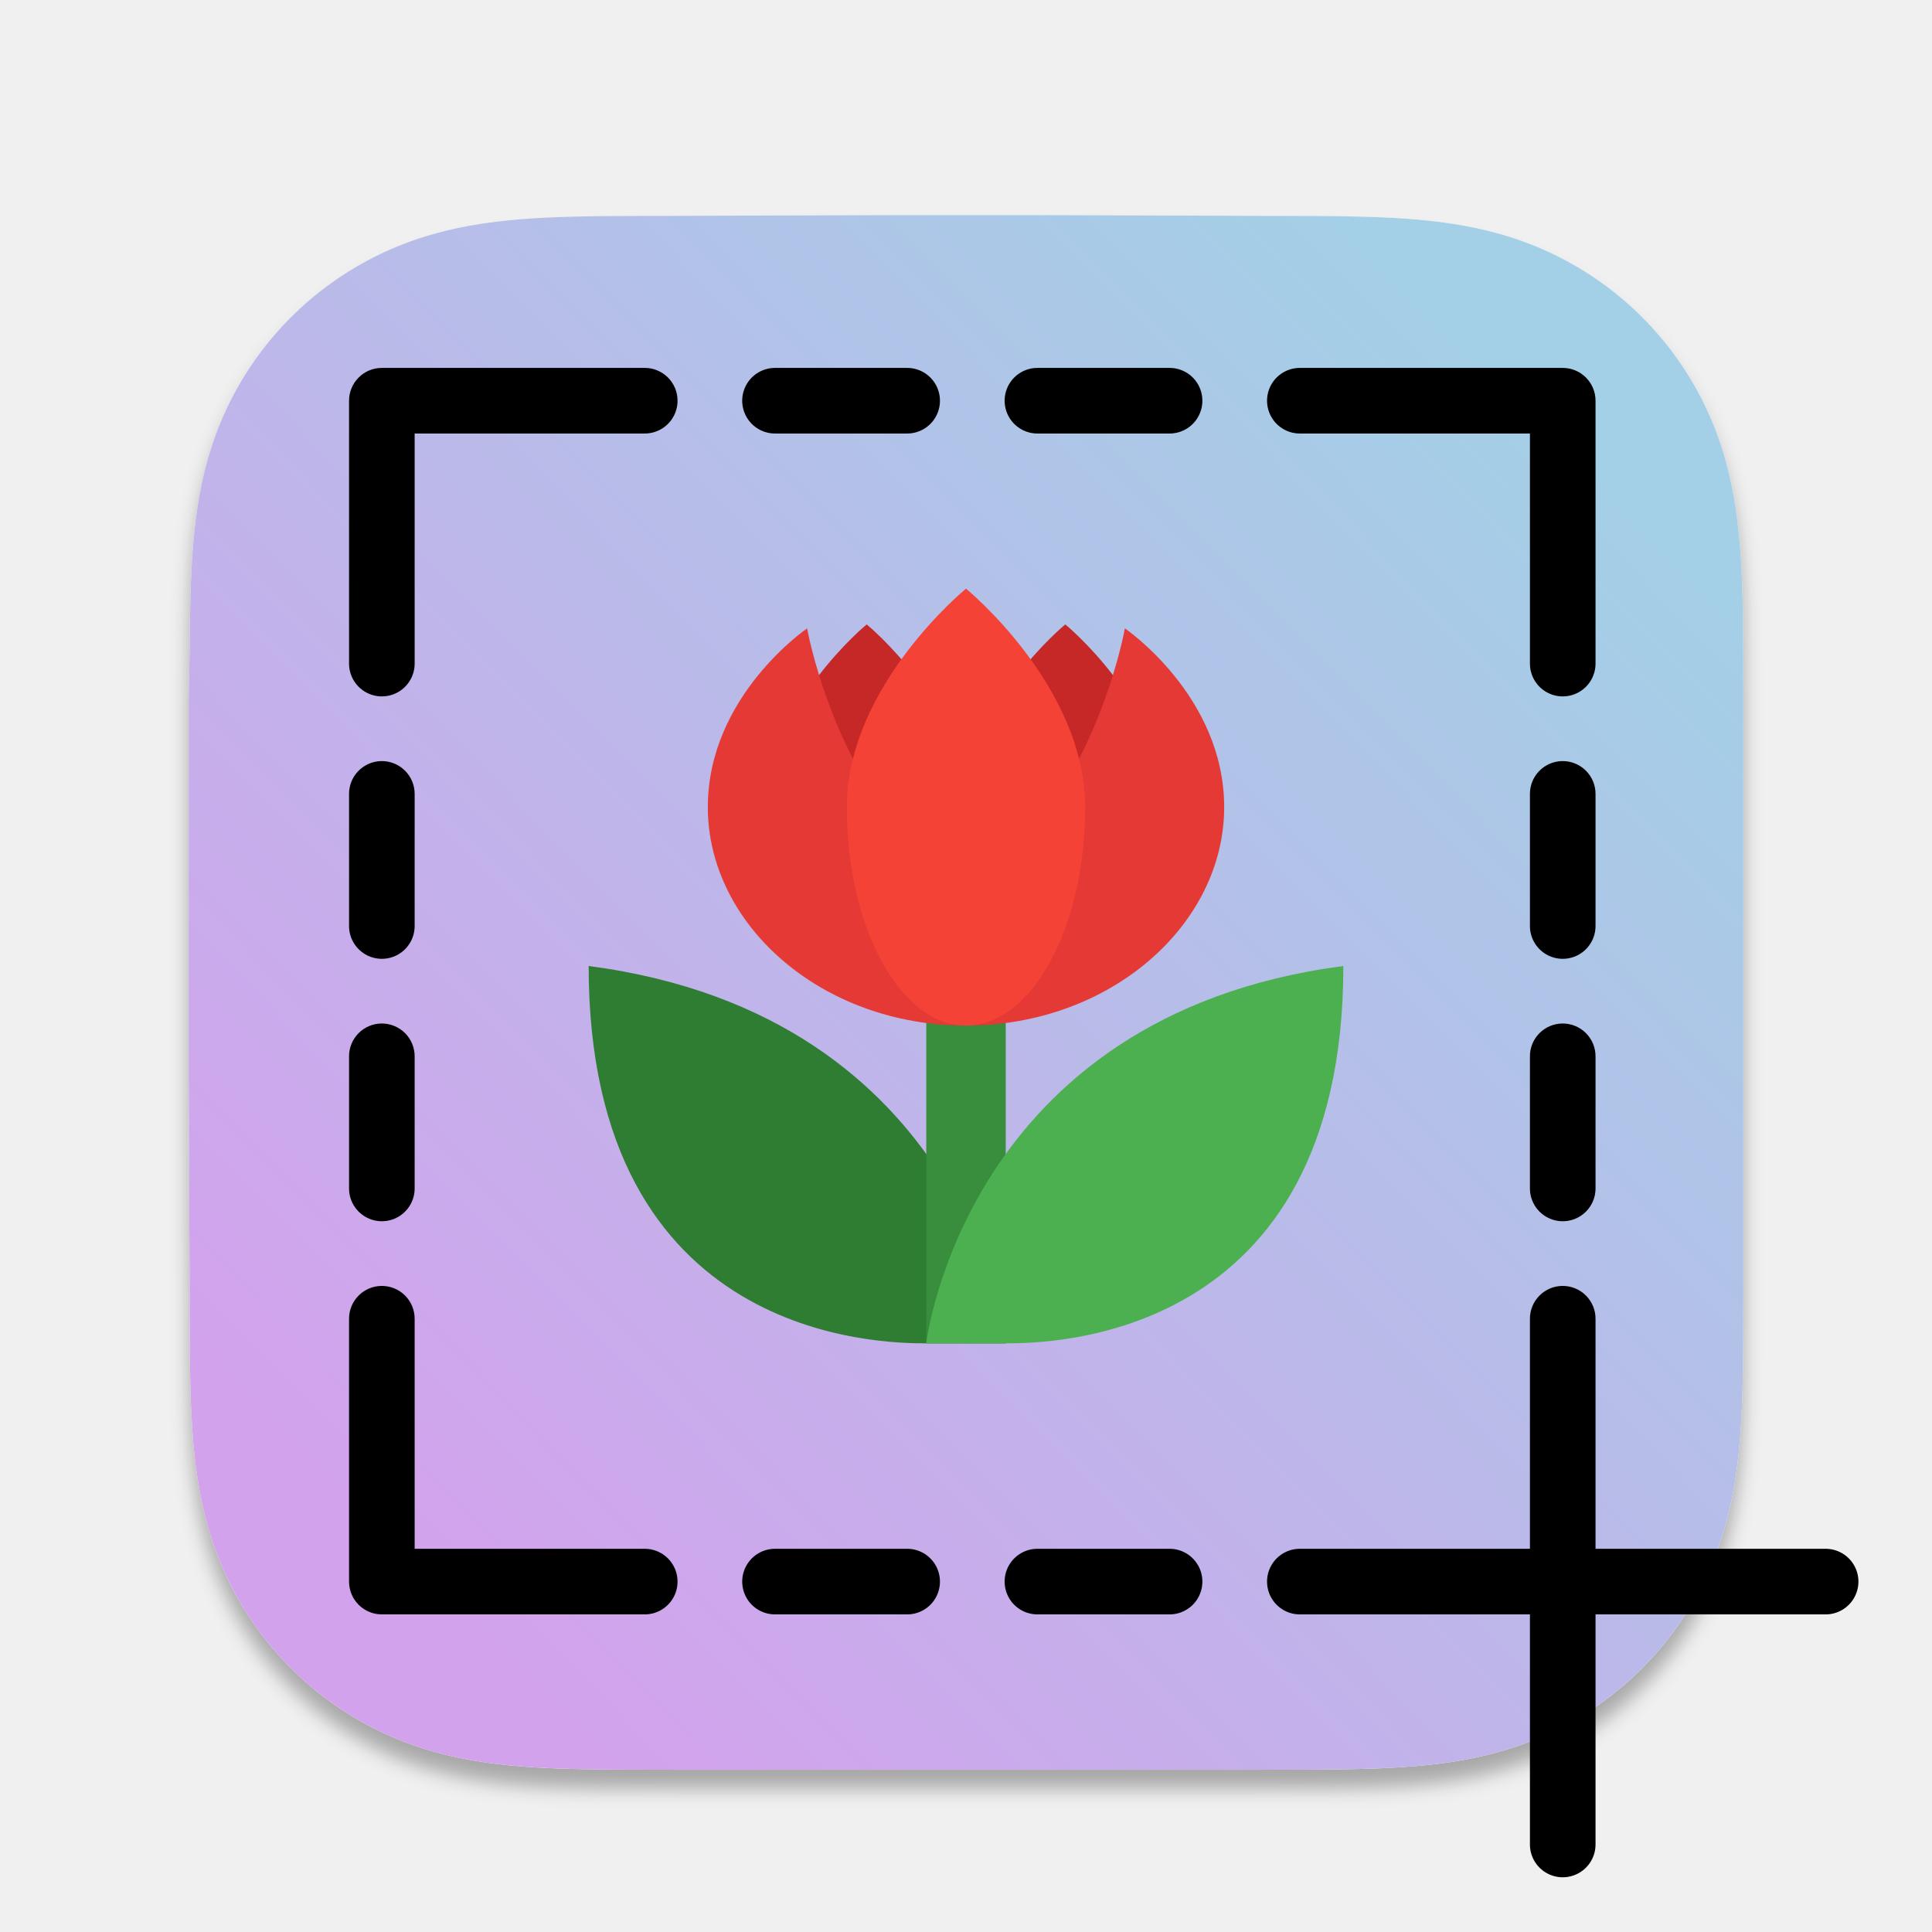
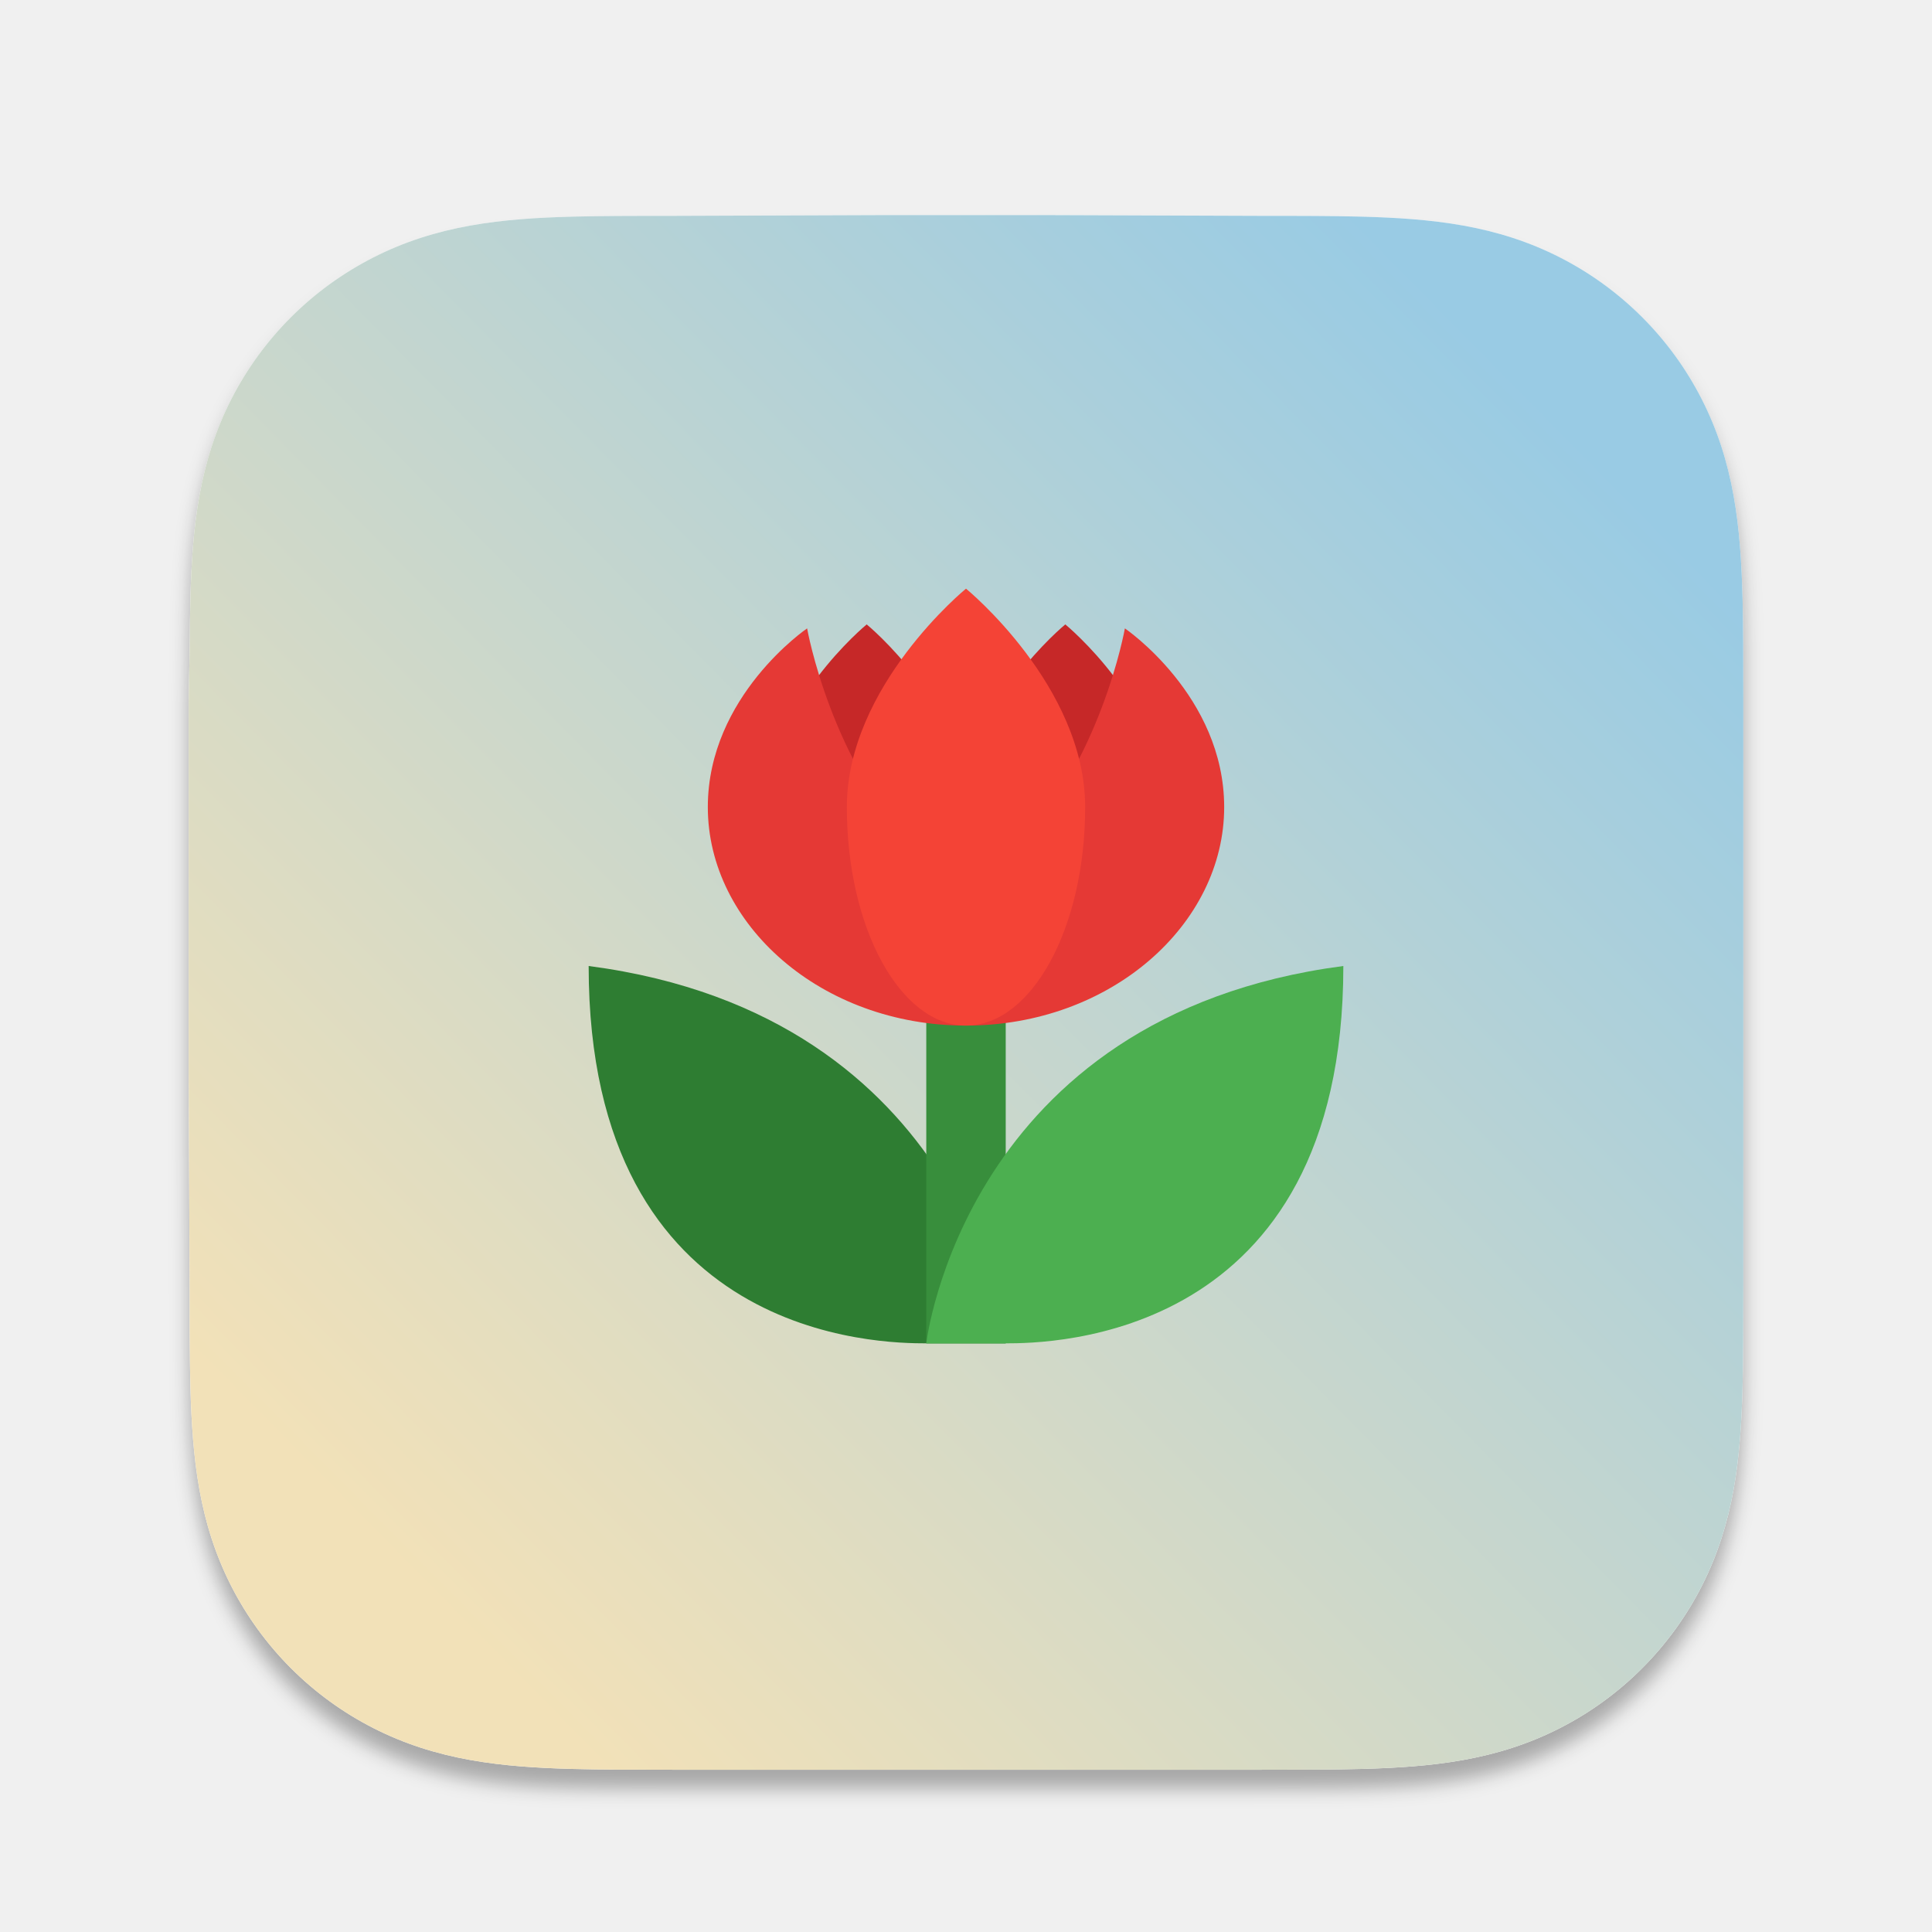
<svg xmlns="http://www.w3.org/2000/svg" xmlns:xlink="http://www.w3.org/1999/xlink" width="1024px" height="1024px" viewBox="0 0 1024 1024" version="1.1">
  <defs>
    <path d="M824,256.627 C824,246.845 824,237.062 823.944,227.279 C823.895,219.038 823.8,210.799 823.576,202.562 C823.092,184.609 822.033,166.502 818.84,148.749 C815.602,130.741 810.314,113.98 801.981,97.617 C793.789,81.534 783.088,66.817 770.32,54.058 C757.555,41.299 742.835,30.605 726.746,22.418 C710.366,14.083 693.587,8.797 675.558,5.56 C657.803,2.372 639.691,1.315 621.738,0.83 C613.495,0.607 605.253,0.513 597.008,0.462 C587.22,0.402 577.432,0.407 567.644,0.407 L453.997,0 L368.997,0 L257.361,0.407 C247.554,0.407 237.747,0.402 227.94,0.462 C219.678,0.513 211.42,0.607 203.161,0.83 C185.167,1.315 167.014,2.373 149.217,5.565 C131.164,8.801 114.36,14.085 97.958,22.414 C81.835,30.602 67.083,41.297 54.291,54.058 C41.501,66.816 30.78,81.53 22.573,97.61 C14.217,113.981 8.919,130.752 5.673,148.77 C2.477,166.516 1.418,184.617 0.931,202.562 C0.709,210.8 0.613,219.039 0.563,227.279 C0.503,237.063 0,249.216 0,258.999 L0,369.089 L0,454.998 L0.508,567.427 C0.508,577.223 0.504,587.019 0.563,596.815 C0.613,605.067 0.709,613.317 0.932,621.566 C1.418,639.542 2.479,657.675 5.678,675.452 C8.923,693.484 14.22,710.269 22.569,726.653 C30.777,742.759 41.5,757.495 54.291,770.272 C67.082,783.049 81.83,793.757 97.95,801.956 C114.362,810.302 131.174,815.595 149.238,818.836 C167.027,822.029 185.174,823.088 203.161,823.573 C211.42,823.796 219.679,823.891 227.941,823.941 C237.748,824 247.554,824 257.361,824 L370.006,824 L455.217,824 L567.644,824 C577.432,824 587.22,824 597.008,823.941 C605.253,823.891 613.495,823.796 621.738,823.573 C639.698,823.087 657.816,822.027 675.579,818.832 C693.597,815.591 710.368,810.3 726.739,801.959 C742.831,793.761 757.554,783.051 770.32,770.272 C783.086,757.497 793.786,742.763 801.978,726.66 C810.316,710.268 815.604,693.475 818.844,675.431 C822.034,657.661 823.092,639.535 823.577,621.566 C823.8,613.316 823.895,605.066 823.944,596.815 C824,587.019 824,577.223 824,567.427 C824,567.427 824,456.983 824,454.998 L824,368.999 C824,367.533 824,256.627 824,256.627" id="path-1" />
    <filter x="-2.4%" y="-1.2%" width="104.9%" height="104.9%" filterUnits="objectBoundingBox" id="filter-3">
      <feOffset dx="0" dy="10" in="SourceAlpha" result="shadowOffsetOuter1" />
      <feGaussianBlur stdDeviation="5" in="shadowOffsetOuter1" result="shadowBlurOuter1" />
      <feColorMatrix values="0 0 0 0 0   0 0 0 0 0   0 0 0 0 0  0 0 0 0.3 0" type="matrix" in="shadowBlurOuter1" />
    </filter>
    <linearGradient x1="20.841%" y1="79.382%" x2="80.482%" y2="20.581%" id="linearGradient-4">
-       <stop stop-color="#D3A2ED" offset="0%" />
-       <stop stop-color="#A3D0E6" offset="100%" />
+       <stop stop-color="#F2E1B8" offset="0%" />
+       <stop stop-color="#99CBE4" offset="100%" />
    </linearGradient>
  </defs>
  <g id="mac-app-icon" stroke="none" stroke-width="1" fill="none" fill-rule="evenodd">
    <g id="Artwork" transform="translate(100, 114)">
      <mask id="mask-2" fill="white">
        <use xlink:href="#path-1" />
      </mask>
      <g id="Mask">
        <use fill="black" fill-opacity="1" filter="url(#filter-3)" xlink:href="#path-1" />
        <use fill="#FFFFFF" fill-rule="evenodd" xlink:href="#path-1" />
      </g>
      <g id="Icon-Center-Image-Artwork" mask="url(#mask-2)" />
      <rect id="path-2" fill="url(#linearGradient-4)" mask="url(#mask-2)" x="-100" y="-100" width="1024" height="1024" />
-       <g id="icons8-close_up-2" mask="url(#mask-2)" fill-rule="nonzero">
-         <g transform="translate(212, 198)" id="Path">
-           <path d="M0,200 C0,398.947 155.789,400 178.947,400 C202.105,400 221.053,400 221.053,400 C221.053,400 201.053,226.316 0,200 Z" fill="#2E7D32" />
-           <polygon fill="#388E3C" points="178.947 221.053 221.053 221.053 221.053 400 178.947 400" />
-           <path d="M305.263,115.789 C305.263,169.474 250.526,202.105 221.053,202.105 C191.579,202.105 200,169.474 200,115.789 C200,62.105 252.632,18.947 252.632,18.947 C252.632,18.947 305.263,62.105 305.263,115.789 Z" fill="#C62828" />
-           <path d="M94.737,115.789 C94.737,169.474 149.474,202.105 178.947,202.105 C208.421,202.105 200,169.474 200,115.789 C200,62.105 147.368,18.947 147.368,18.947 C147.368,18.947 94.737,62.105 94.737,115.789 Z" fill="#C62828" />
-           <path d="M200,231.579 C176.842,214.737 180,184.211 225.263,138.947 C271.579,92.632 284.211,21.053 284.211,21.053 C284.211,21.053 336.842,56.842 336.842,115.789 C336.842,177.895 276.842,231.579 200,231.579 Z" fill="#E53935" />
-           <path d="M200,231.579 C223.158,214.737 220,184.211 174.737,138.947 C128.421,92.632 115.789,21.053 115.789,21.053 C115.789,21.053 63.158,56.842 63.158,115.789 C63.158,177.895 123.158,231.579 200,231.579 Z" fill="#E53935" />
-           <path d="M263.158,115.789 C263.158,180 234.737,231.579 200,231.579 C165.263,231.579 136.842,180 136.842,115.789 C136.842,51.579 200,0 200,0 C200,0 263.158,51.579 263.158,115.789 Z" fill="#F44336" />
-           <path d="M178.947,400 C178.947,400 197.895,400 221.053,400 C244.211,400 400,398.947 400,200 C198.947,226.316 178.947,400 178.947,400 Z" fill="#4CAF50" />
-         </g>
+     </g>
+     <g id="Group" transform="translate(312, 312)" fill-rule="nonzero">
+       <g id="icons8-close_up-2">
+         <path d="M0,200 C0,398.947 155.789,400 178.947,400 C202.105,400 221.053,400 221.053,400 C221.053,400 201.053,226.316 0,200 Z" id="Path" fill="#2E7D32" />
+         <polygon id="Path" fill="#388E3C" points="178.947 221.053 221.053 221.053 221.053 400 178.947 400" />
+         <path d="M305.263,115.789 C305.263,169.474 250.526,202.105 221.053,202.105 C191.579,202.105 200,169.474 200,115.789 C200,62.105 252.632,18.947 252.632,18.947 C252.632,18.947 305.263,62.105 305.263,115.789 Z" id="Path" fill="#C62828" />
+         <path d="M94.737,115.789 C94.737,169.474 149.474,202.105 178.947,202.105 C208.421,202.105 200,169.474 200,115.789 C200,62.105 147.368,18.947 147.368,18.947 C147.368,18.947 94.737,62.105 94.737,115.789 Z" id="Path" fill="#C62828" />
+         <path d="M200,231.579 C176.842,214.737 180,184.211 225.263,138.947 C271.579,92.632 284.211,21.053 284.211,21.053 C284.211,21.053 336.842,56.842 336.842,115.789 C336.842,177.895 276.842,231.579 200,231.579 Z" id="Path" fill="#E53935" />
+         <path d="M200,231.579 C223.158,214.737 220,184.211 174.737,138.947 C128.421,92.632 115.789,21.053 115.789,21.053 C115.789,21.053 63.158,56.842 63.158,115.789 C63.158,177.895 123.158,231.579 200,231.579 Z" id="Path" fill="#E53935" />
+         <path d="M263.158,115.789 C263.158,180 234.737,231.579 200,231.579 C165.263,231.579 136.842,180 136.842,115.789 C136.842,51.579 200,0 200,0 C200,0 263.158,51.579 263.158,115.789 Z" id="Path" fill="#F44336" />
+         <path d="M178.947,400 C178.947,400 197.895,400 221.053,400 C244.211,400 400,398.947 400,200 C198.947,226.316 178.947,400 178.947,400 Z" id="Path" fill="#4CAF50" />
      </g>
    </g>
-     <path d="M202.389,195.002 C192.788,195.003 185.004,202.786 185.003,212.388 L185.003,351.474 C184.915,357.744 188.209,363.576 193.624,366.737 C199.04,369.898 205.738,369.898 211.154,366.737 C216.569,363.576 219.864,357.744 219.775,351.474 L219.775,229.773 L341.476,229.773 C347.746,229.862 353.578,226.568 356.739,221.152 C359.9,215.737 359.9,209.039 356.739,203.623 C353.578,198.207 347.746,194.913 341.476,195.002 L202.389,195.002 Z M411.019,195.002 C404.749,194.913 398.917,198.207 395.757,203.623 C392.596,209.039 392.596,215.737 395.757,221.152 C398.917,226.568 404.749,229.862 411.019,229.773 L480.563,229.773 C486.833,229.862 492.665,226.568 495.826,221.152 C498.986,215.737 498.986,209.039 495.826,203.623 C492.665,198.207 486.833,194.913 480.563,195.002 L411.019,195.002 Z M550.106,195.002 C543.836,194.913 538.004,198.207 534.843,203.623 C531.682,209.039 531.682,215.737 534.843,221.152 C538.004,226.568 543.836,229.862 550.106,229.773 L619.65,229.773 C625.919,229.862 631.751,226.568 634.912,221.152 C638.073,215.737 638.073,209.039 634.912,203.623 C631.751,198.207 625.919,194.913 619.65,195.002 L550.106,195.002 Z M689.193,195.002 C682.923,194.913 677.091,198.207 673.93,203.623 C670.769,209.039 670.769,215.737 673.93,221.152 C677.091,226.568 682.923,229.862 689.193,229.773 L810.894,229.773 L810.894,351.474 C810.805,357.744 814.099,363.576 819.515,366.737 C824.931,369.898 831.629,369.898 837.044,366.737 C842.46,363.576 845.754,357.744 845.666,351.474 L845.666,212.388 C845.665,202.786 837.881,195.003 828.28,195.002 L689.193,195.002 Z M202.117,403.394 C192.529,403.544 184.872,411.429 185.003,421.018 L185.003,490.561 C184.915,496.831 188.209,502.663 193.624,505.824 C199.04,508.985 205.738,508.985 211.154,505.824 C216.569,502.663 219.864,496.831 219.775,490.561 L219.775,421.018 C219.839,416.318 217.999,411.793 214.672,408.473 C211.346,405.153 206.817,403.321 202.117,403.394 Z M828.008,403.394 C818.42,403.544 810.763,411.429 810.894,421.018 L810.894,490.561 C810.805,496.831 814.099,502.663 819.515,505.824 C824.931,508.985 831.629,508.985 837.044,505.824 C842.46,502.663 845.754,496.831 845.666,490.561 L845.666,421.018 C845.73,416.318 843.889,411.793 840.563,408.473 C837.236,405.153 832.707,403.321 828.008,403.394 Z M202.117,542.481 C192.529,542.631 184.872,550.516 185.003,560.105 L185.003,629.648 C184.915,635.918 188.209,641.75 193.624,644.911 C199.04,648.072 205.738,648.072 211.154,644.911 C216.569,641.75 219.864,635.918 219.775,629.648 L219.775,560.105 C219.839,555.405 217.999,550.88 214.672,547.56 C211.346,544.24 206.817,542.408 202.117,542.481 Z M828.008,542.481 C818.42,542.631 810.763,550.516 810.894,560.105 L810.894,629.648 C810.805,635.918 814.099,641.75 819.515,644.911 C824.931,648.072 831.629,648.072 837.044,644.911 C842.46,641.75 845.754,635.918 845.666,629.648 L845.666,560.105 C845.73,555.405 843.889,550.88 840.563,547.56 C837.236,544.24 832.707,542.408 828.008,542.481 Z M202.117,681.568 C192.529,681.718 184.872,689.603 185.002,699.191 L185.002,838.278 C185.004,847.88 192.788,855.663 202.389,855.664 L341.476,855.664 C347.746,855.753 353.578,852.459 356.739,847.043 C359.9,841.627 359.9,834.929 356.739,829.514 C353.578,824.098 347.746,820.804 341.476,820.892 L219.775,820.892 L219.775,699.191 C219.839,694.492 217.999,689.967 214.672,686.647 C211.346,683.327 206.817,681.494 202.117,681.568 Z M828.008,681.566 C818.42,681.718 810.763,689.603 810.894,699.191 L810.894,820.892 L689.193,820.892 C682.923,820.804 677.091,824.098 673.93,829.514 C670.769,834.929 670.769,841.627 673.93,847.043 C677.091,852.459 682.923,855.753 689.193,855.664 L810.894,855.664 L810.894,977.365 C810.805,983.635 814.099,989.467 819.515,992.628 C824.931,995.789 831.629,995.789 837.044,992.628 C842.46,989.467 845.754,983.635 845.666,977.365 L845.666,855.664 L967.367,855.664 C973.636,855.753 979.468,852.459 982.629,847.043 C985.79,841.627 985.79,834.929 982.629,829.514 C979.468,824.098 973.636,820.804 967.367,820.892 L845.666,820.892 L845.666,699.191 C845.73,694.492 843.889,689.967 840.563,686.647 C837.236,683.327 832.707,681.494 828.008,681.566 Z M411.019,820.892 C404.749,820.804 398.917,824.098 395.757,829.514 C392.596,834.929 392.596,841.627 395.757,847.043 C398.917,852.459 404.749,855.753 411.019,855.664 L480.563,855.664 C486.833,855.753 492.665,852.459 495.826,847.043 C498.986,841.627 498.986,834.929 495.826,829.514 C492.665,824.098 486.833,820.804 480.563,820.892 L411.019,820.892 Z M550.106,820.892 C543.836,820.804 538.004,824.098 534.843,829.514 C531.682,834.929 531.682,841.627 534.843,847.043 C538.004,852.459 543.836,855.753 550.106,855.664 L619.65,855.664 C625.919,855.753 631.751,852.459 634.912,847.043 C638.073,841.627 638.073,834.929 634.912,829.514 C631.751,824.098 625.919,820.804 619.65,820.892 L550.106,820.892 Z" id="Shape" fill="#000000" fill-rule="nonzero" />
  </g>
</svg>
